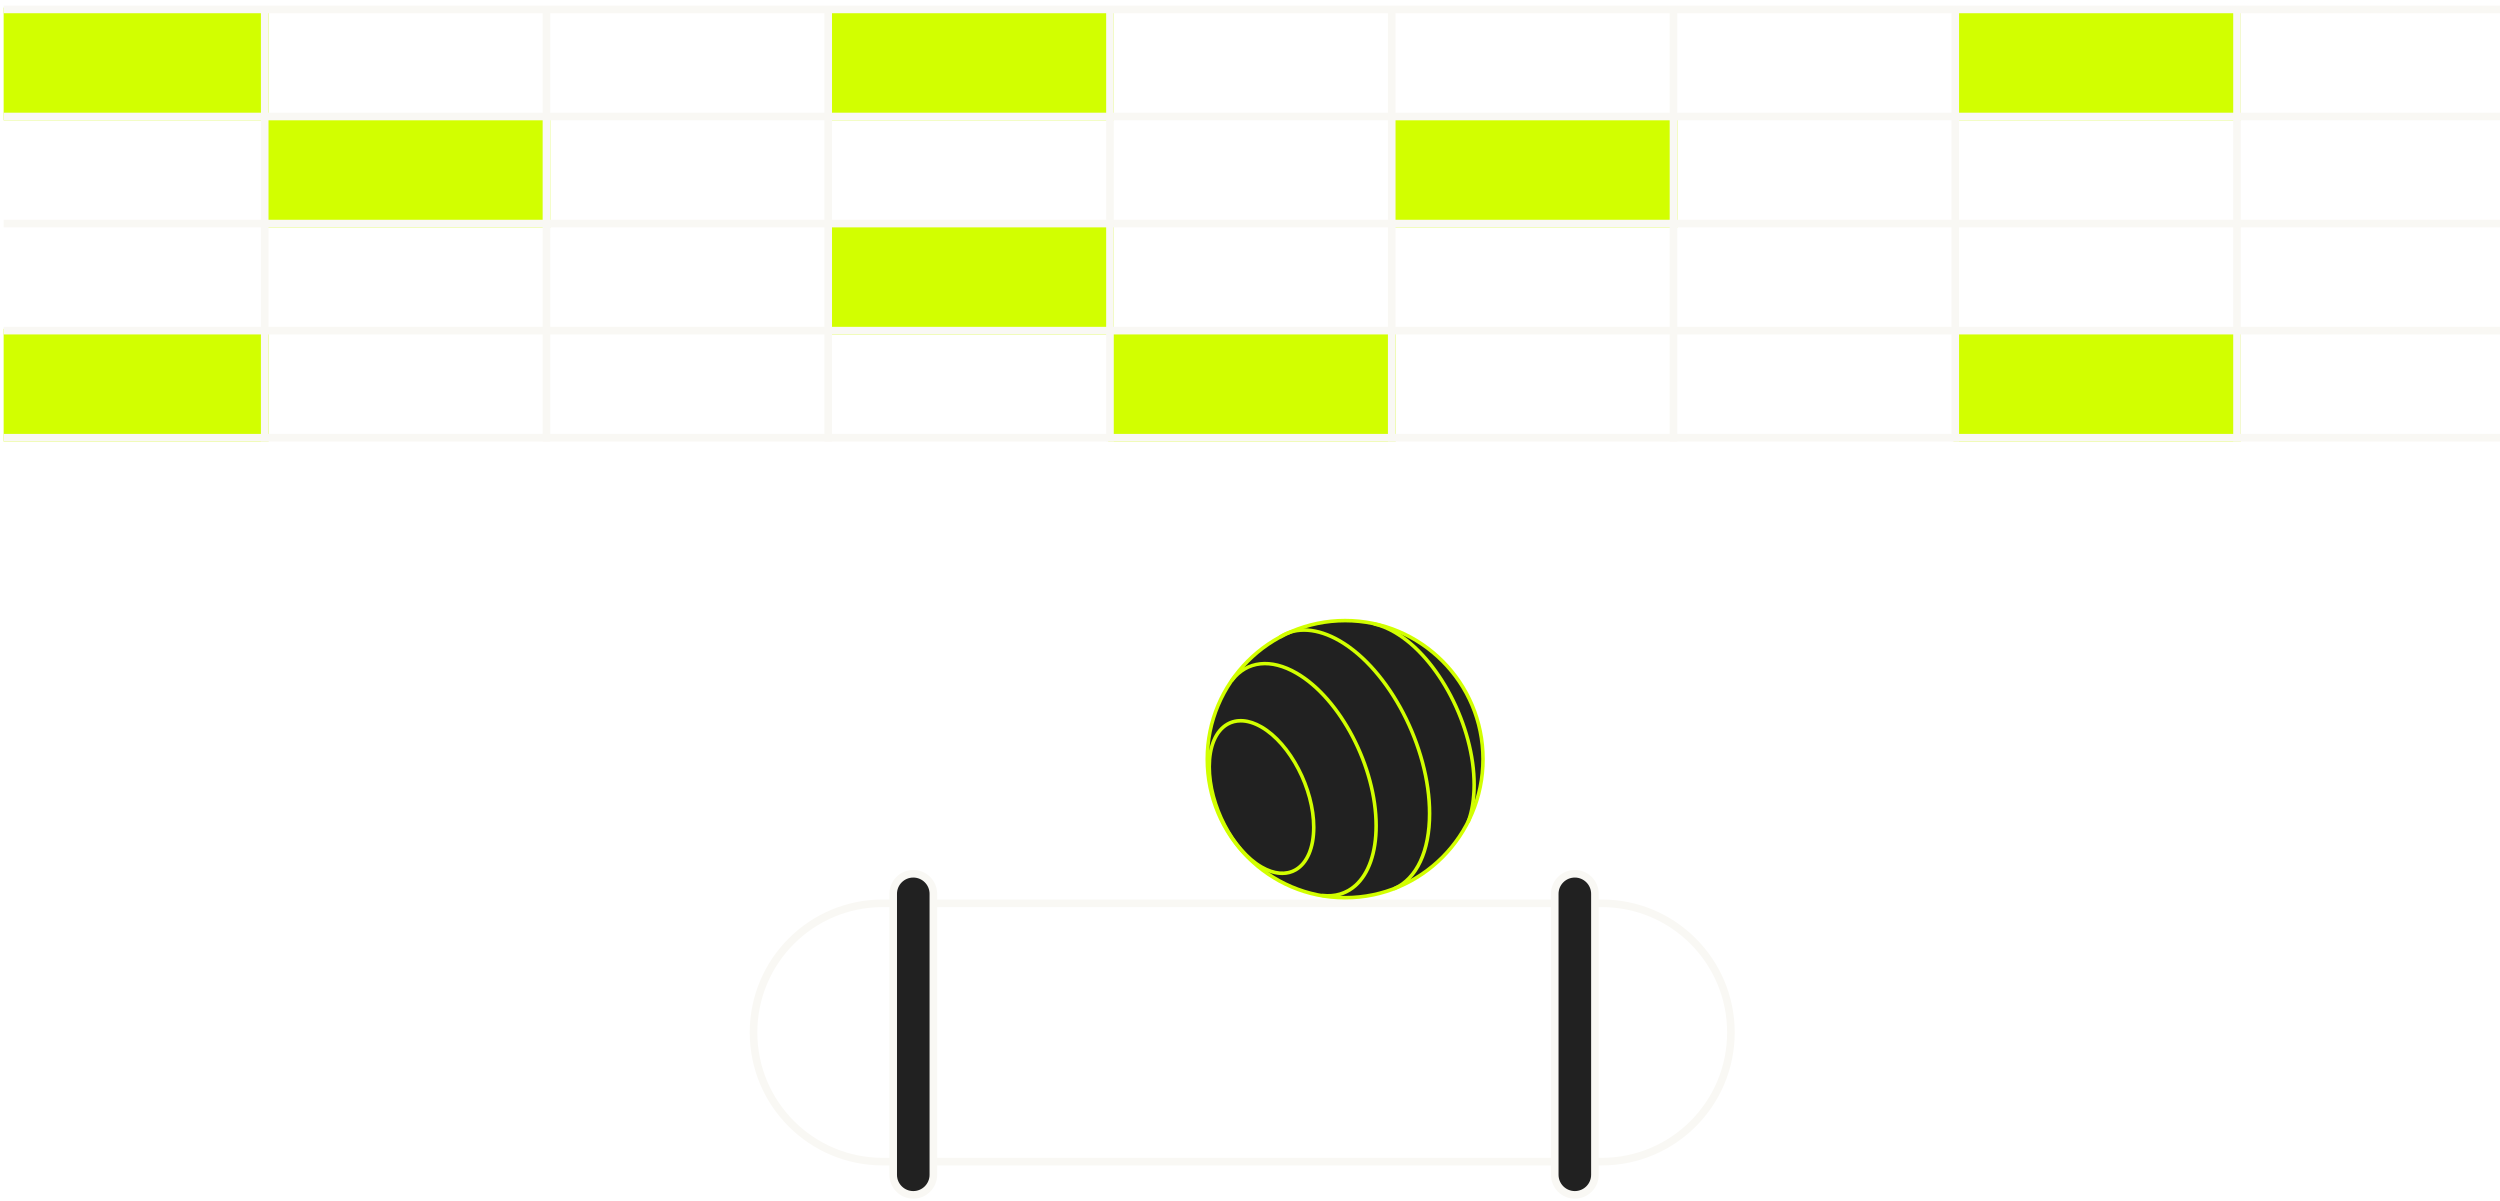
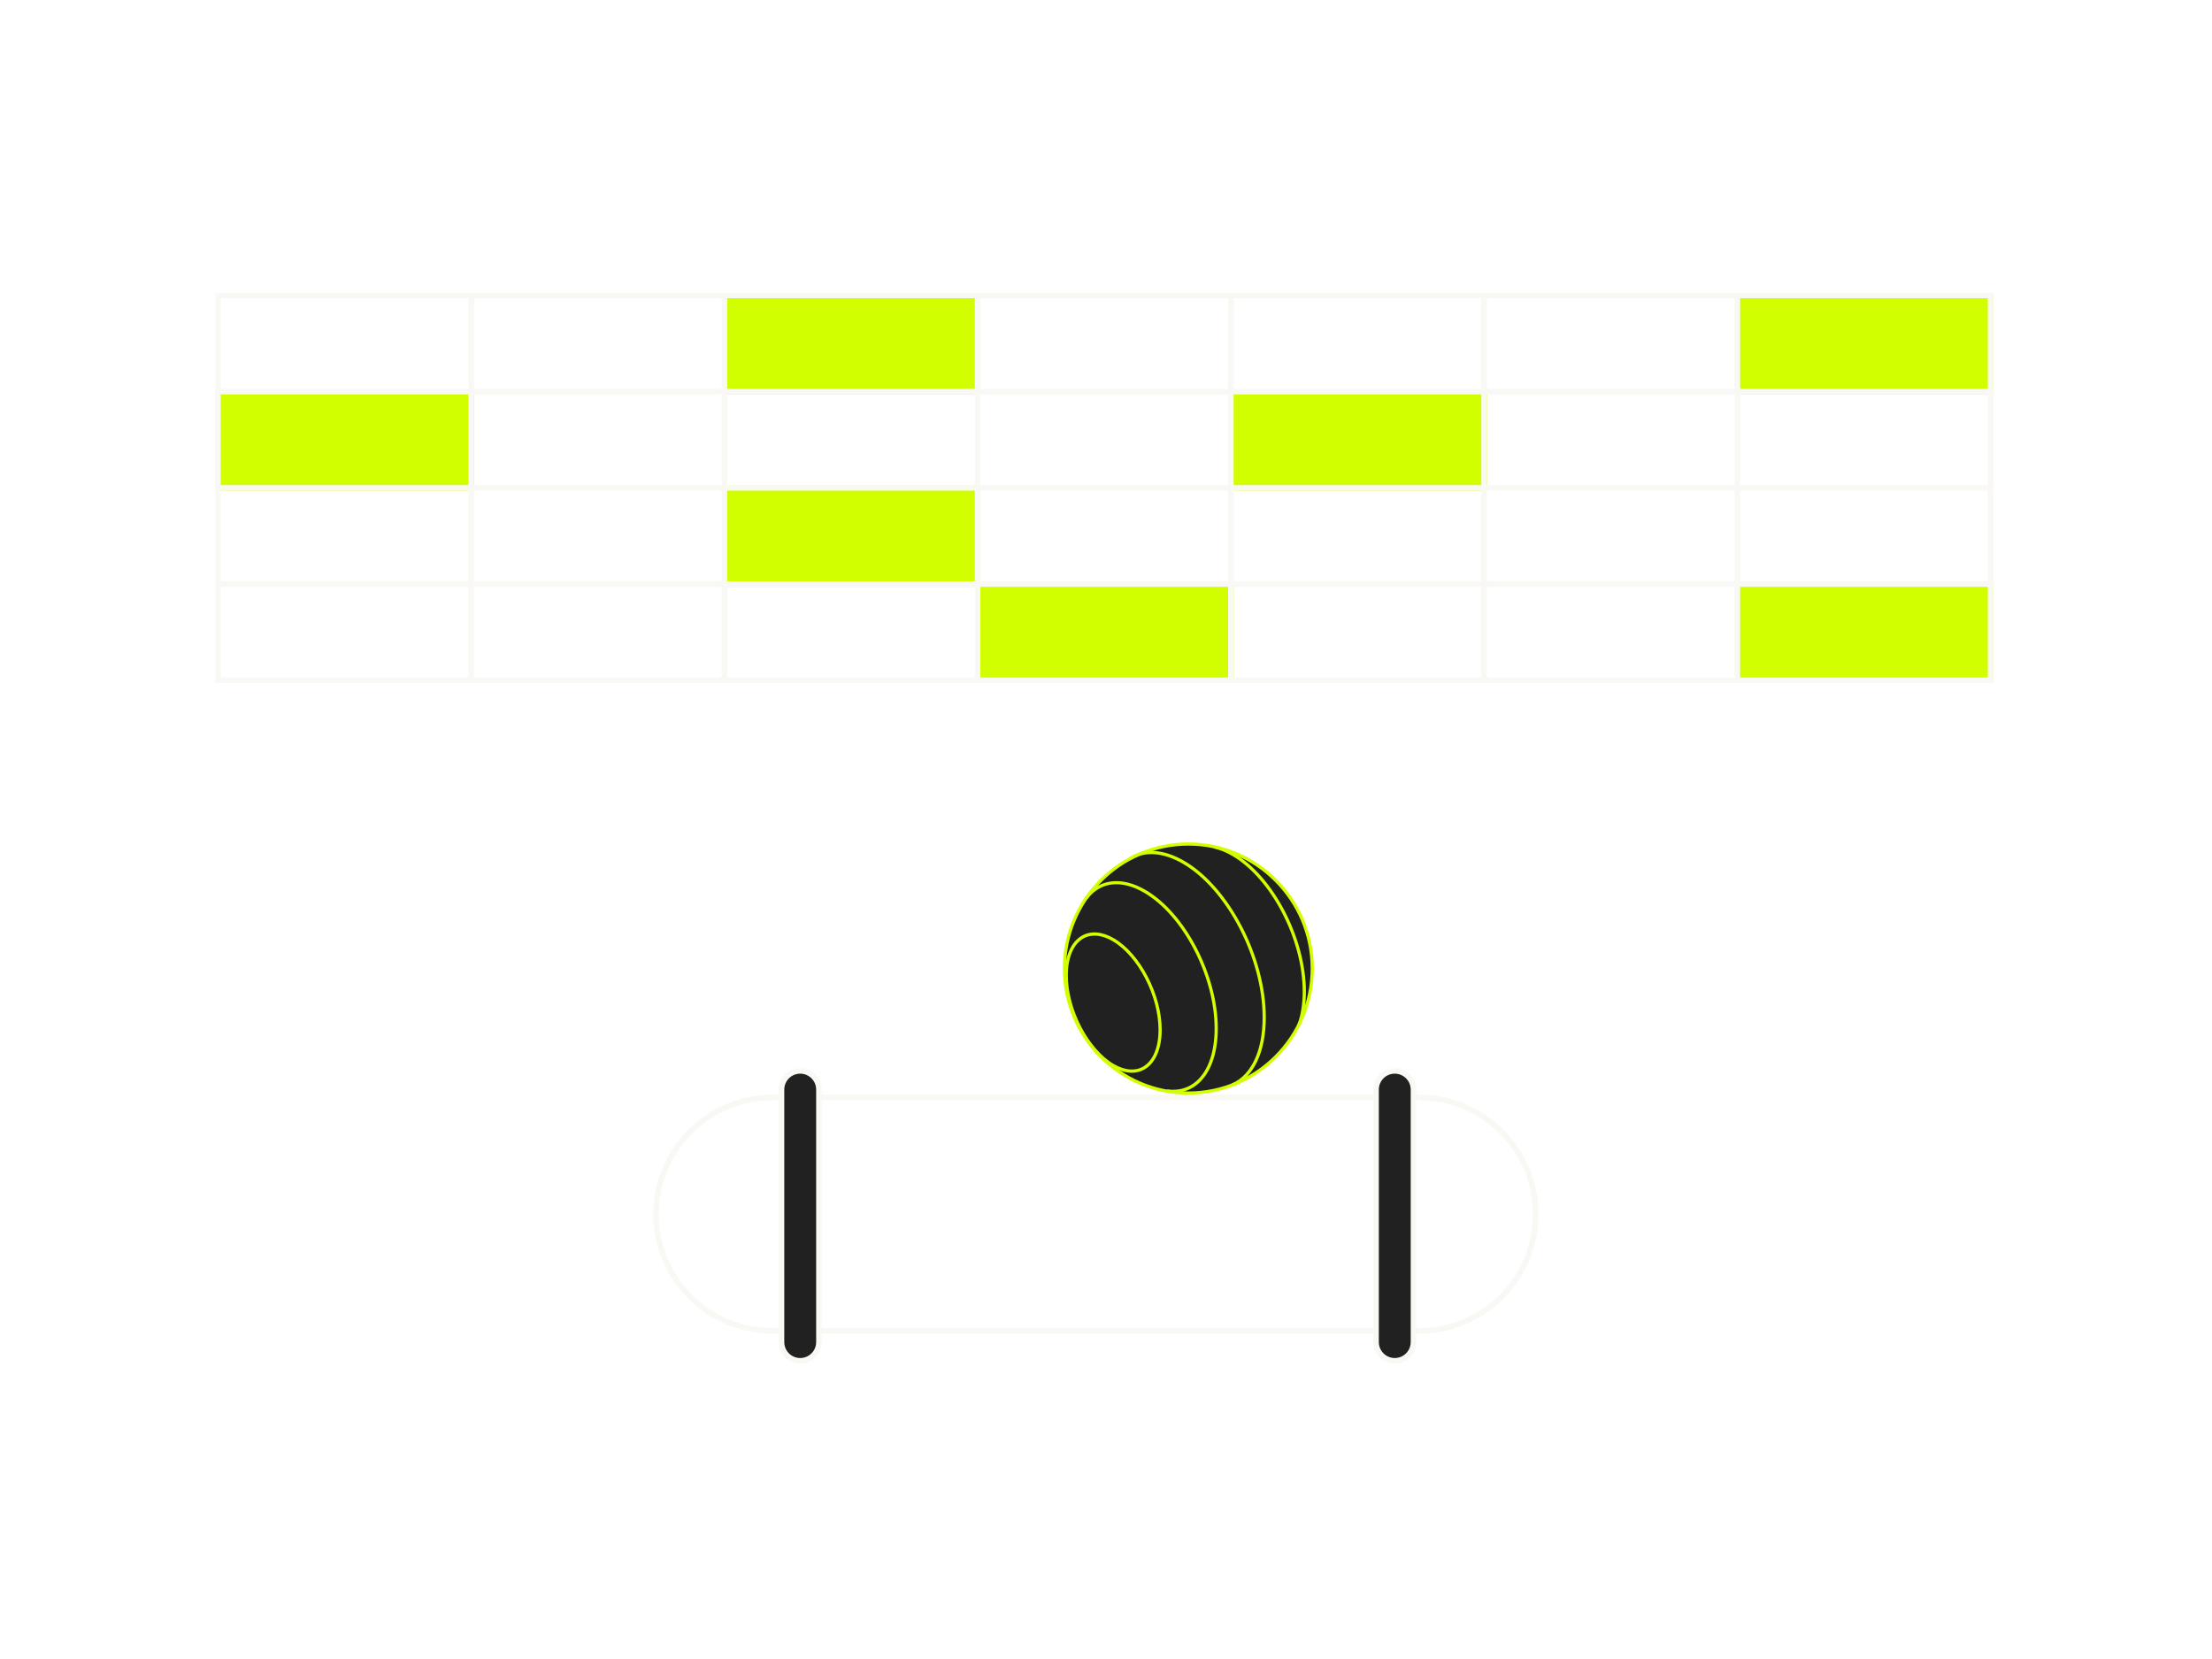
- <svg xmlns="http://www.w3.org/2000/svg" width="329" height="158" viewBox="0 0 329 158" fill="none">
-   <rect x="99.164" y="118.875" width="128.625" height="33.996" rx="16.998" stroke="#F9F8F4" />
-   <rect x="117.543" y="114.986" width="5.288" height="42.259" rx="2.644" fill="#212121" stroke="#F9F8F4" />
-   <rect x="204.604" y="114.986" width="5.288" height="42.259" rx="2.644" fill="#212121" stroke="#F9F8F4" />
-   <path d="M177.019 118.137C187.04 118.137 195.163 109.974 195.163 99.904C195.163 89.834 187.04 81.671 177.019 81.671C166.998 81.671 158.875 89.834 158.875 99.904C158.875 109.974 166.998 118.137 177.019 118.137Z" fill="#212121" />
-   <path d="M177.02 118.375C166.885 118.375 158.641 110.089 158.641 99.904C158.641 89.719 166.885 81.434 177.02 81.434C187.154 81.434 195.399 89.72 195.399 99.904C195.399 110.088 187.154 118.375 177.02 118.375ZM177.02 81.907C167.145 81.907 159.111 89.981 159.111 99.904C159.111 109.827 167.145 117.901 177.02 117.901C186.894 117.901 194.928 109.827 194.928 99.904C194.928 89.981 186.895 81.907 177.02 81.907Z" fill="#D2FF00" />
-   <path d="M183.524 117.169C183.434 117.169 183.348 117.117 183.309 117.03C183.256 116.911 183.309 116.77 183.427 116.717C186.268 115.427 187.897 111.904 187.897 107.052C187.897 98.387 182.643 88.29 176.185 84.544C173.361 82.904 170.616 82.703 168.655 83.989C168.546 84.059 168.401 84.03 168.329 83.92C168.259 83.81 168.289 83.663 168.398 83.591C170.513 82.204 173.437 82.401 176.421 84.133C183.009 87.955 188.368 98.236 188.368 107.051C188.368 112.099 186.638 115.778 183.621 117.148C183.59 117.163 183.557 117.17 183.524 117.17L183.524 117.169Z" fill="#D2FF00" />
-   <path d="M174.787 118.126C174.531 118.126 174.27 118.111 174.006 118.079C173.877 118.063 173.785 117.946 173.801 117.816C173.816 117.686 173.927 117.592 174.063 117.61C175.646 117.798 177.087 117.367 178.219 116.357C179.924 114.836 180.863 112.11 180.863 108.68C180.863 101.026 176.222 92.107 170.519 88.798C167.22 86.883 164.229 87.197 162.318 89.656C162.237 89.759 162.089 89.776 161.987 89.697C161.884 89.617 161.867 89.468 161.947 89.365C163.989 86.738 167.282 86.374 170.755 88.388C176.588 91.772 181.334 100.876 181.334 108.681C181.334 112.248 180.338 115.1 178.532 116.712C177.486 117.646 176.203 118.127 174.788 118.127L174.787 118.126Z" fill="#D2FF00" />
-   <path d="M193.235 108.334C193.208 108.334 193.18 108.329 193.154 108.319C193.031 108.274 192.969 108.138 193.015 108.016C193.509 106.665 193.761 105.072 193.761 103.282C193.761 95.628 189.12 86.709 183.416 83.399C182.551 82.897 181.694 82.544 180.867 82.349C180.741 82.32 180.662 82.192 180.692 82.065C180.722 81.938 180.846 81.858 180.975 81.888C181.845 82.094 182.745 82.464 183.651 82.988C189.485 86.374 194.231 95.477 194.231 103.282C194.231 105.128 193.971 106.775 193.456 108.179C193.421 108.274 193.331 108.334 193.235 108.334Z" fill="#D2FF00" />
-   <path d="M168.746 115.165C167.849 115.165 166.88 114.877 165.895 114.306C162.039 112.068 158.902 106.054 158.902 100.899C158.902 98.138 159.811 96.026 161.396 95.107C162.719 94.338 164.402 94.468 166.131 95.471C169.986 97.709 173.123 103.722 173.123 108.877C173.123 111.638 172.214 113.75 170.629 114.669C170.059 115 169.423 115.165 168.746 115.165ZM163.28 95.087C162.683 95.087 162.127 95.229 161.632 95.517C160.196 96.35 159.373 98.312 159.373 100.899C159.373 105.903 162.404 111.733 166.131 113.895C167.707 114.81 169.222 114.938 170.393 114.26C171.829 113.427 172.652 111.465 172.652 108.877C172.652 103.874 169.621 98.043 165.895 95.882C164.985 95.354 164.095 95.087 163.28 95.087Z" fill="#D2FF00" />
-   <rect x="0.48" y="1" width="34.854" height="14.832" fill="#D2FF00" />
-   <rect x="0.48" y="43.27" width="34.854" height="14.832" fill="#D2FF00" />
-   <rect x="34.594" y="15.09" width="37.821" height="14.832" fill="#D2FF00" />
-   <rect x="182.913" y="15.09" width="37.821" height="14.832" fill="#D2FF00" />
-   <rect x="108.755" y="1" width="37.821" height="14.832" fill="#D2FF00" />
-   <rect x="108.755" y="29.18" width="37.821" height="14.832" fill="#D2FF00" />
-   <rect x="145.833" y="43.27" width="37.821" height="14.832" fill="#D2FF00" />
-   <rect x="257.071" y="1" width="37.821" height="14.832" fill="#D2FF00" />
-   <rect x="257.071" y="43.27" width="37.821" height="14.832" fill="#D2FF00" />
-   <line x1="0.48" y1="1.241" x2="329.001" y2="1.241" stroke="#F9F8F4" />
-   <line x1="0.48" y1="15.332" x2="329.001" y2="15.332" stroke="#F9F8F4" />
-   <line x1="0.48" y1="29.422" x2="329.001" y2="29.422" stroke="#F9F8F4" />
-   <line x1="0.48" y1="43.512" x2="329.001" y2="43.512" stroke="#F9F8F4" />
-   <line x1="0.48" y1="57.602" x2="329.001" y2="57.602" stroke="#F9F8F4" />
-   <line x1="34.836" y1="58.102" x2="34.836" y2="1" stroke="#F9F8F4" />
-   <line x1="71.914" y1="58.102" x2="71.914" y2="1" stroke="#F9F8F4" />
-   <line x1="108.992" y1="58.102" x2="108.992" y2="1" stroke="#F9F8F4" />
-   <line x1="146.072" y1="58.102" x2="146.072" y2="1" stroke="#F9F8F4" />
-   <line x1="183.152" y1="58.102" x2="183.152" y2="1" stroke="#F9F8F4" />
-   <line x1="220.23" y1="58.102" x2="220.23" y2="1" stroke="#F9F8F4" />
-   <line x1="257.312" y1="58.102" x2="257.312" y2="1" stroke="#F9F8F4" />
-   <line x1="294.391" y1="58.102" x2="294.391" y2="1" stroke="#F9F8F4" />
+ <svg xmlns="http://www.w3.org/2000/svg" width="400" height="300" viewBox="0 0 400 300" fill="none">
+   <rect x="118.625" y="198.454" width="159.083" height="42.219" rx="21.11" stroke="#F9F8F4" />
+   <rect x="141.322" y="193.652" width="6.765" height="52.423" rx="3.383" fill="#212121" stroke="#F9F8F4" />
+   <rect x="248.837" y="193.652" width="6.765" height="52.423" rx="3.383" fill="#212121" stroke="#F9F8F4" />
+   <path d="M214.889 197.662C227.264 197.662 237.296 187.581 237.296 175.145C237.296 162.708 227.264 152.627 214.889 152.627C202.513 152.627 192.481 162.708 192.481 175.145C192.481 187.581 202.513 197.662 214.889 197.662Z" fill="#212121" />
+   <path d="M214.89 197.955C202.374 197.955 192.192 187.723 192.192 175.145C192.192 162.566 202.374 152.335 214.89 152.335C227.406 152.335 237.588 162.567 237.588 175.145C237.588 187.722 227.406 197.955 214.89 197.955ZM214.89 152.919C202.695 152.919 192.773 162.89 192.773 175.145C192.773 187.399 202.695 197.37 214.89 197.37C227.085 197.37 237.006 187.399 237.006 175.145C237.006 162.89 227.085 152.919 214.89 152.919Z" fill="#D2FF00" />
+   <path d="M222.92 196.466C222.81 196.466 222.704 196.402 222.656 196.294C222.59 196.148 222.656 195.973 222.802 195.908C226.309 194.315 228.321 189.964 228.321 183.971C228.321 173.271 221.833 160.802 213.858 156.175C210.37 154.15 206.98 153.901 204.558 155.489C204.423 155.577 204.244 155.541 204.155 155.404C204.069 155.269 204.106 155.087 204.24 154.998C206.853 153.285 210.464 153.529 214.149 155.667C222.284 160.387 228.903 173.084 228.903 183.97C228.903 190.204 226.766 194.748 223.041 196.441C223.003 196.458 222.961 196.467 222.921 196.467L222.92 196.466Z" fill="#D2FF00" />
+   <path d="M212.135 197.649C211.819 197.649 211.498 197.63 211.171 197.59C211.013 197.571 210.899 197.426 210.918 197.265C210.937 197.106 211.073 196.989 211.242 197.011C213.197 197.243 214.976 196.711 216.374 195.464C218.48 193.585 219.639 190.219 219.639 185.983C219.639 176.531 213.908 165.515 206.865 161.429C202.79 159.064 199.097 159.452 196.736 162.488C196.638 162.617 196.454 162.637 196.329 162.54C196.201 162.44 196.179 162.256 196.278 162.129C198.8 158.885 202.868 158.436 207.156 160.923C214.361 165.102 220.221 176.345 220.221 185.984C220.221 190.39 218.992 193.911 216.761 195.902C215.469 197.055 213.885 197.65 212.137 197.65L212.135 197.649Z" fill="#D2FF00" />
+   <path d="M234.919 185.556C234.886 185.556 234.851 185.549 234.818 185.537C234.667 185.481 234.59 185.313 234.646 185.162C235.257 183.494 235.568 181.527 235.568 179.317C235.568 169.864 229.837 158.849 222.793 154.761C221.724 154.142 220.665 153.705 219.645 153.465C219.489 153.428 219.392 153.271 219.428 153.114C219.465 152.957 219.618 152.858 219.778 152.896C220.853 153.149 221.964 153.606 223.083 154.254C230.288 158.435 236.149 169.677 236.149 179.316C236.149 181.596 235.827 183.63 235.191 185.364C235.148 185.481 235.037 185.556 234.919 185.556Z" fill="#D2FF00" />
+   <path d="M204.673 193.991C203.565 193.991 202.369 193.635 201.152 192.93C196.39 190.166 192.516 182.739 192.516 176.373C192.516 172.963 193.639 170.356 195.596 169.22C197.23 168.271 199.308 168.43 201.443 169.669C206.204 172.433 210.078 179.86 210.078 186.225C210.078 189.636 208.955 192.244 206.998 193.379C206.295 193.787 205.509 193.991 204.673 193.991ZM197.922 169.195C197.186 169.195 196.499 169.371 195.887 169.727C194.114 170.755 193.098 173.178 193.098 176.373C193.098 182.553 196.841 189.753 201.443 192.422C203.39 193.553 205.261 193.711 206.708 192.873C208.48 191.845 209.497 189.421 209.497 186.226C209.497 180.047 205.753 172.846 201.152 170.177C200.028 169.525 198.929 169.195 197.922 169.195Z" fill="#D2FF00" />
+   <rect x="39" y="70.4" width="46.707" height="18.317" fill="#D2FF00" />
+   <rect x="222.171" y="70.4" width="46.707" height="18.317" fill="#D2FF00" />
+   <rect x="130.585" y="53" width="46.707" height="18.317" fill="#D2FF00" />
+   <rect x="130.585" y="87.801" width="46.707" height="18.317" fill="#D2FF00" />
+   <rect x="176.376" y="105.201" width="46.707" height="18.317" fill="#D2FF00" />
+   <rect x="313.752" y="53" width="46.707" height="18.317" fill="#D2FF00" />
+   <rect x="313.752" y="105.201" width="46.707" height="18.317" fill="#D2FF00" />
+   <line x1="39.503" y1="53.416" x2="360.595" y2="53.416" stroke="#F9F8F4" />
+   <line x1="39.503" y1="70.816" x2="360.595" y2="70.816" stroke="#F9F8F4" />
+   <line x1="39.503" y1="88.217" x2="360.595" y2="88.217" stroke="#F9F8F4" />
+   <line x1="39.503" y1="105.619" x2="360.595" y2="105.619" stroke="#F9F8F4" />
+   <line x1="39.503" y1="123.02" x2="360.595" y2="123.02" stroke="#F9F8F4" />
+   <line x1="39.415" y1="123.52" x2="39.415" y2="53.001" stroke="#F9F8F4" />
+   <line x1="85.205" y1="123.52" x2="85.205" y2="53.001" stroke="#F9F8F4" />
+   <line x1="130.996" y1="123.52" x2="130.996" y2="53.001" stroke="#F9F8F4" />
+   <line x1="176.786" y1="123.52" x2="176.786" y2="53.001" stroke="#F9F8F4" />
+   <line x1="222.581" y1="123.52" x2="222.581" y2="53.001" stroke="#F9F8F4" />
+   <line x1="268.372" y1="123.52" x2="268.372" y2="53.001" stroke="#F9F8F4" />
+   <line x1="314.167" y1="123.52" x2="314.167" y2="53.001" stroke="#F9F8F4" />
+   <line x1="359.957" y1="123.52" x2="359.957" y2="53.001" stroke="#F9F8F4" />
</svg>
